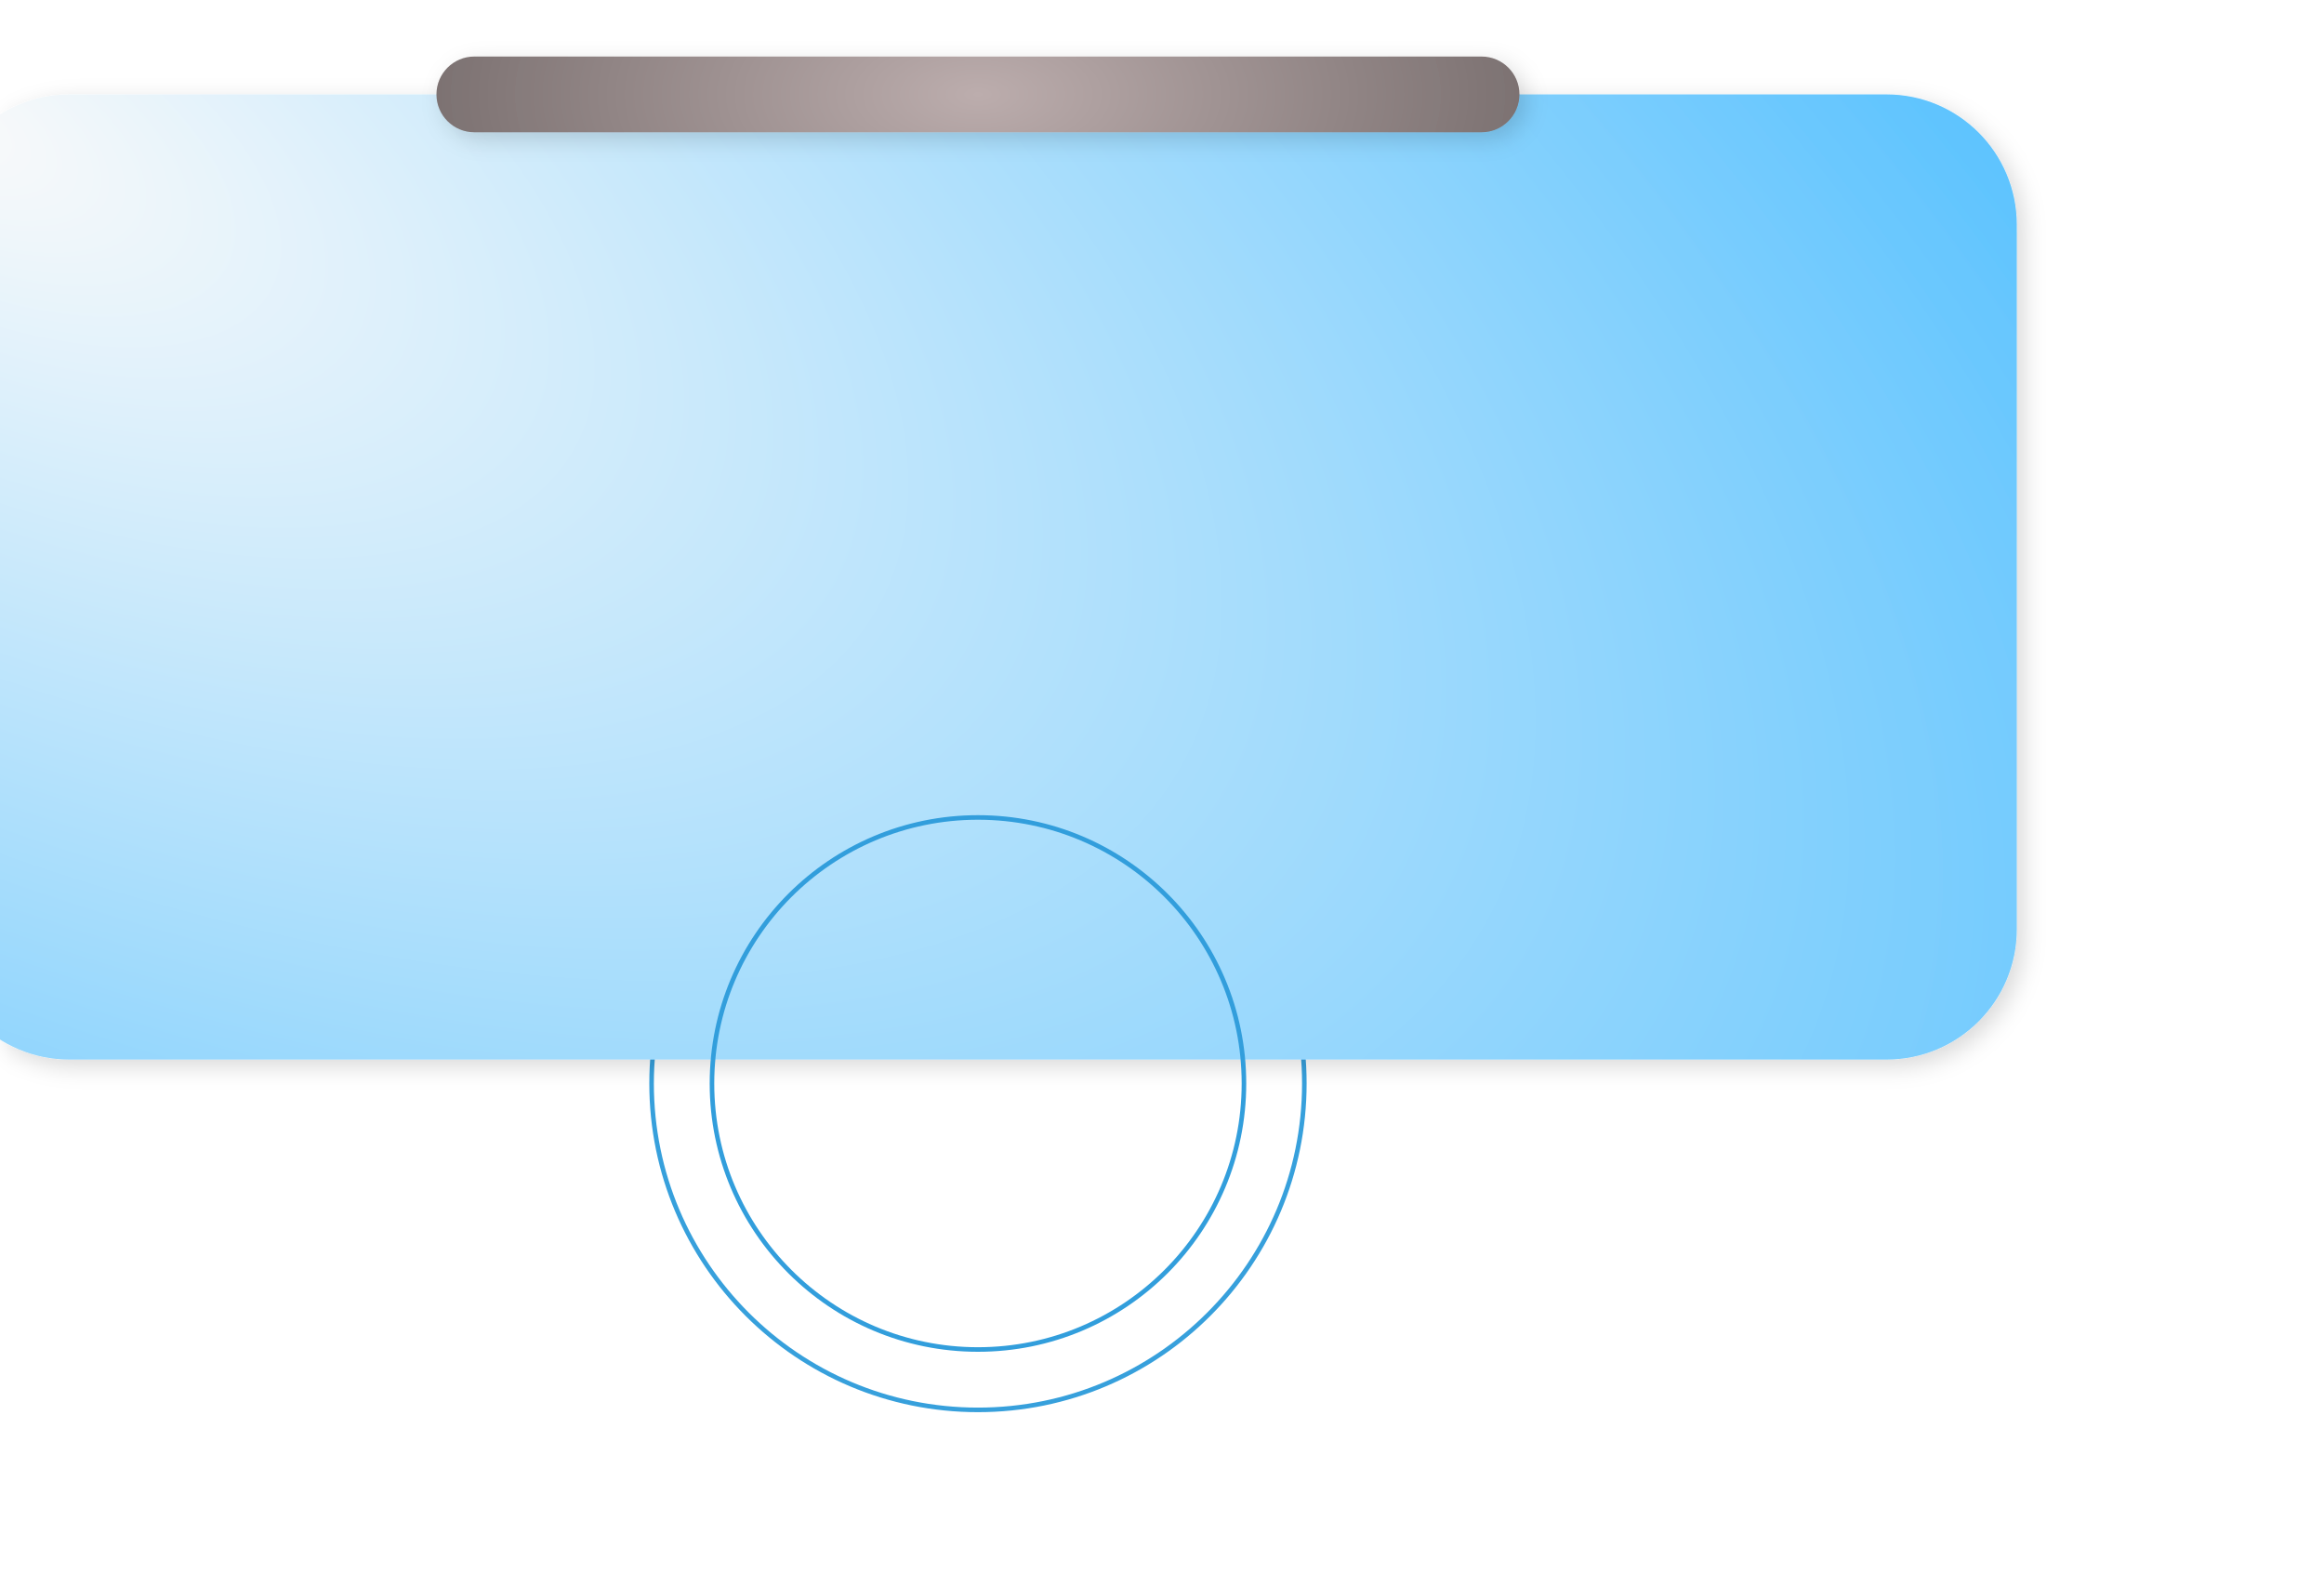
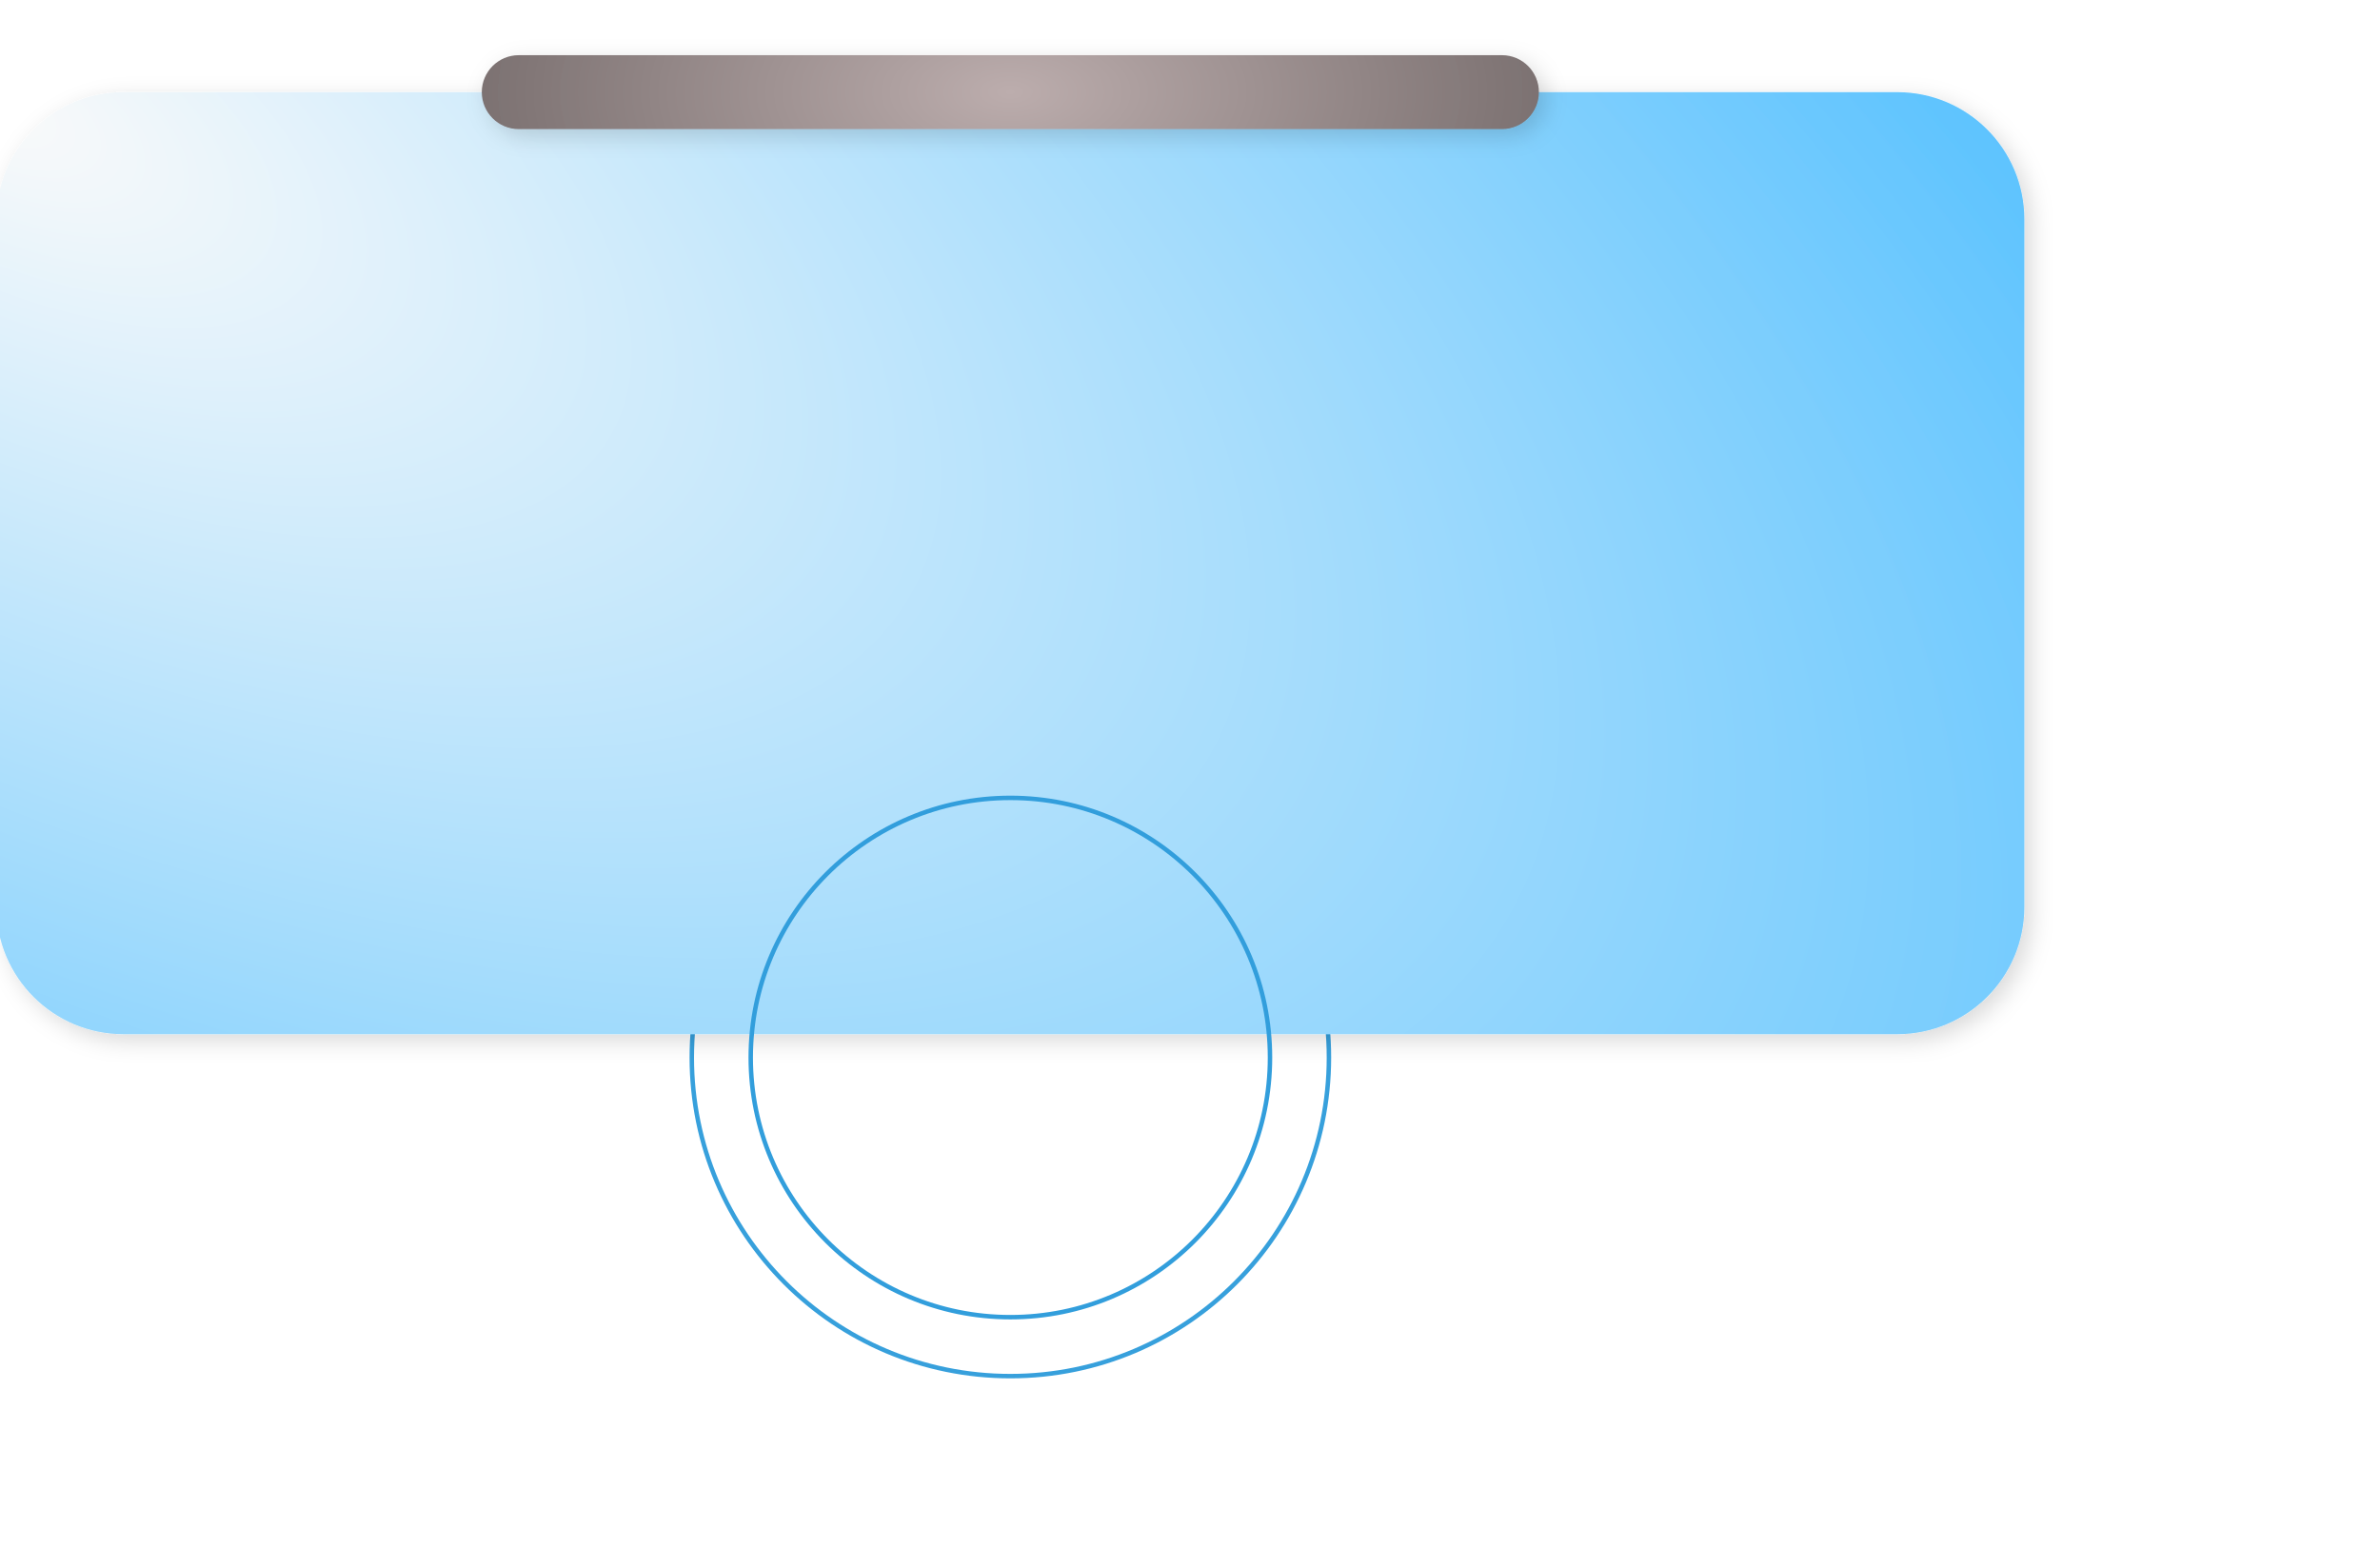
- <svg xmlns="http://www.w3.org/2000/svg" width="1016.839" height="694.227" viewBox="0 0 1016.839 694.227">
+ <svg xmlns="http://www.w3.org/2000/svg" width="1066.839" height="694.227" viewBox="0 0 1016.839 694.227">
  <defs>
    <linearGradient id="linear-gradient" x1="0.5" y1="0.166" x2="0.5" y2="1" gradientUnits="objectBoundingBox">
      <stop offset="0" stop-color="#9a87d8" />
      <stop offset="0.571" stop-color="#4f466f" />
      <stop offset="1" stop-color="#4d446c" />
    </linearGradient>
    <filter id="Rectangle_425" x="0" y="0" width="1016.839" height="452.242" filterUnits="userSpaceOnUse">
      <feOffset dx="3" dy="3" input="SourceAlpha" />
      <feGaussianBlur stdDeviation="5" result="blur" />
      <feFlood flood-opacity="0.149" />
      <feComposite operator="in" in2="blur" />
      <feComposite in="SourceGraphic" />
    </filter>
    <radialGradient id="radial-gradient" cx="0" cy="0.022" r="2.213" gradientTransform="matrix(0.47, 0.883, -0.415, 0.221, 0.009, 0.017)" gradientUnits="objectBoundingBox">
      <stop offset="0" stop-color="#fafafa" />
      <stop offset="1" stop-color="#43baff" />
    </radialGradient>
    <filter id="Rectangle_426" x="38.891" y="105.723" width="939.058" height="452.242" filterUnits="userSpaceOnUse">
      <feOffset dx="3" dy="3" input="SourceAlpha" />
      <feGaussianBlur stdDeviation="5" result="blur-2" />
      <feFlood flood-opacity="0.149" />
      <feComposite operator="in" in2="blur-2" />
      <feComposite in="SourceGraphic" />
    </filter>
    <radialGradient id="radial-gradient-2" cx="0.5" cy="0.5" r="1.011" gradientTransform="matrix(1, 0, 0, 7.133, 0, -3.067)" gradientUnits="objectBoundingBox">
      <stop offset="0" stop-color="#bcadad" />
      <stop offset="1" stop-color="#3b3535" />
    </radialGradient>
    <filter id="Rectangle_427" x="256.488" y="89.149" width="503.863" height="63.147" filterUnits="userSpaceOnUse">
      <feOffset dx="3" dy="3" input="SourceAlpha" />
      <feGaussianBlur stdDeviation="5" result="blur-3" />
      <feFlood flood-opacity="0.149" />
      <feComposite operator="in" in2="blur-3" />
      <feComposite in="SourceGraphic" />
    </filter>
  </defs>
  <g id="Group_2372" data-name="Group 2372" transform="translate(-454.349 -191.519)">
    <path id="Path_9531" data-name="Path 9531" d="M603.229,504.639a142.8,142.8,0,1,1,142.8-142.8,142.8,142.8,0,0,1-142.8,142.8" transform="translate(279.015 303.691)" fill="none" stroke="#37a0dc" stroke-miterlimit="10" stroke-width="2" />
    <g transform="matrix(1, 0, 0, 1, 376.82, 115.1)" filter="url(#Rectangle_426)">
      <rect id="Rectangle_426-2" data-name="Rectangle 426" width="909.058" height="422.242" rx="57" transform="translate(50.89 117.72)" fill="url(#radial-gradient)" />
    </g>
    <g transform="matrix(1, 0, 0, 1, 376.82, 115.1)" filter="url(#Rectangle_427)">
      <rect id="Rectangle_427-2" data-name="Rectangle 427" width="473.863" height="33.147" rx="16.573" transform="translate(268.49 101.15)" fill="url(#radial-gradient-2)" />
    </g>
    <path id="Path_9532" data-name="Path 9532" d="M582.207,457.2A116.382,116.382,0,1,1,698.589,340.818,116.38,116.38,0,0,1,582.207,457.2" transform="translate(300.038 324.713)" fill="none" stroke="#329edc" stroke-width="2" />
  </g>
</svg>
